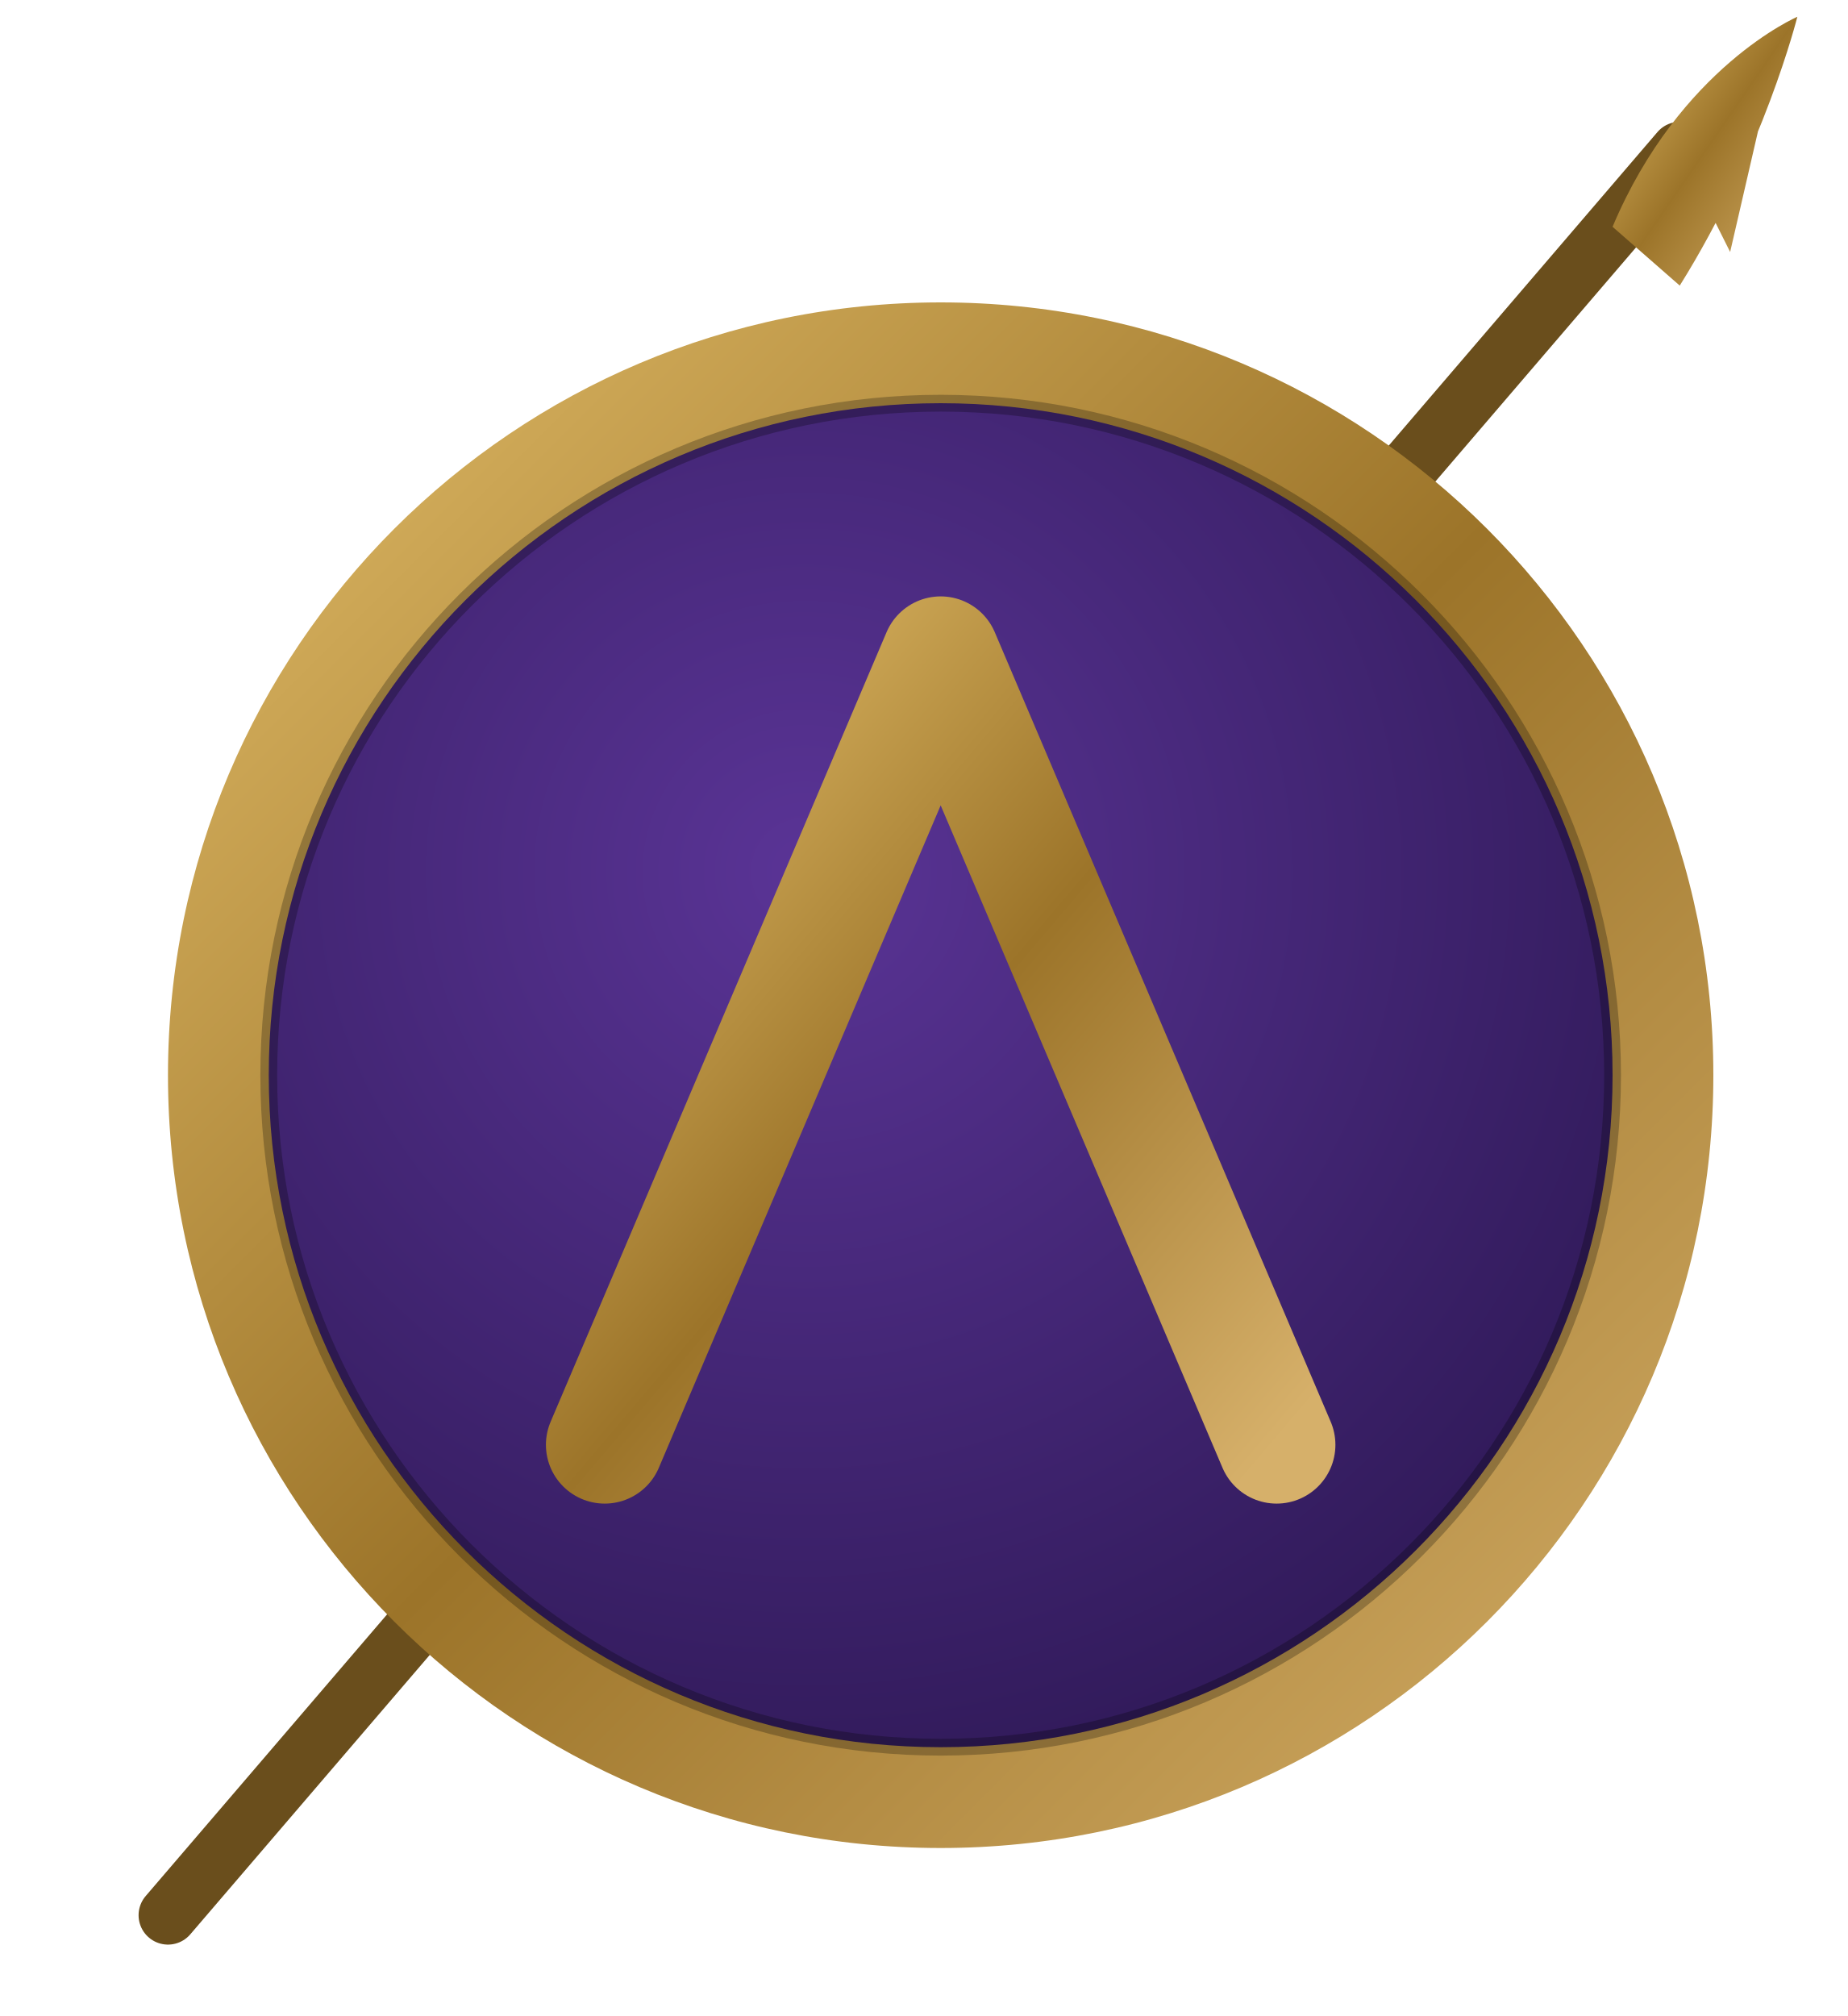
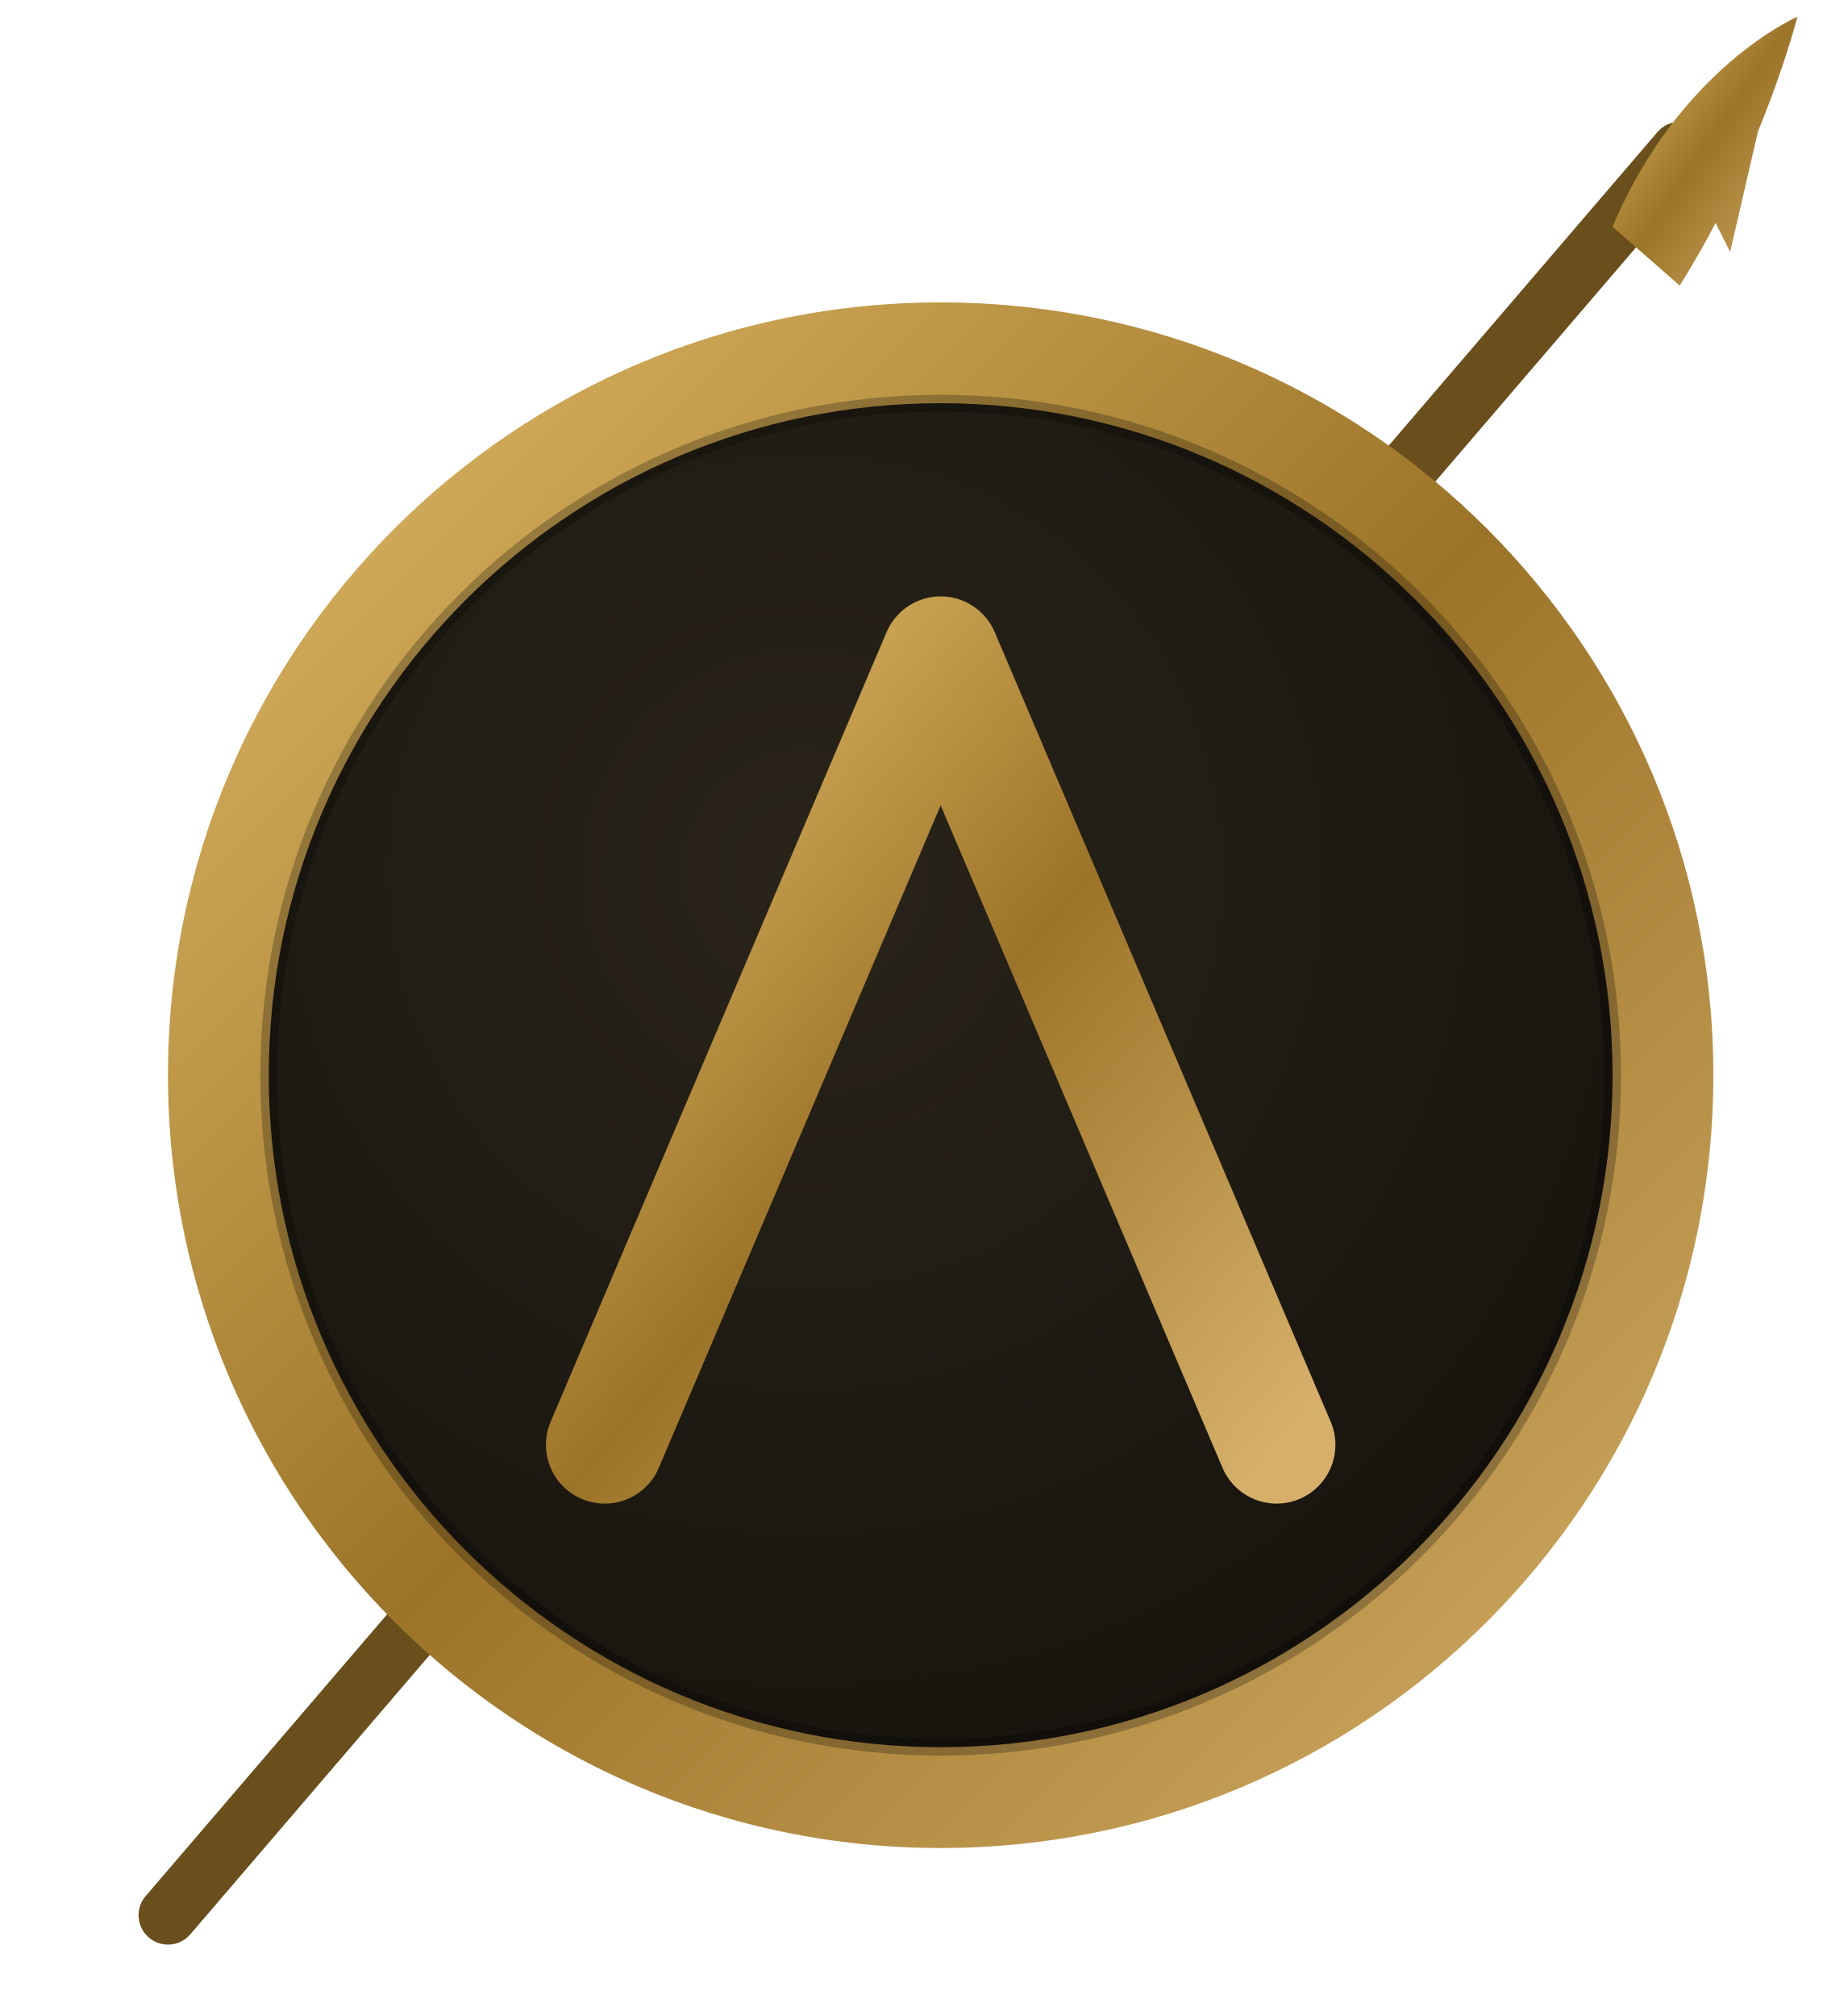
<svg xmlns="http://www.w3.org/2000/svg" viewBox="0 0 220 240">
  <defs>
    <radialGradient id="f" cx=".4" cy=".35" r=".8">
-       <stop offset="0" stop-color="#5A3496" />
-       <stop offset="1" stop-color="#2A1650" />
+       <stop offset="0" stop-color="#2A241A" />
+       <stop offset="1" stop-color="#14110C" />
    </radialGradient>
    <linearGradient id="r" x1="0" y1="0" x2="1" y2="1">
      <stop offset="0" stop-color="#E3BE6A" />
      <stop offset=".5" stop-color="#9C7429" />
      <stop offset="1" stop-color="#D6B06A" />
    </linearGradient>
  </defs>
  <line x1="20" y1="228" x2="200" y2="18" stroke="#6A4E1C" stroke-width="7" stroke-linecap="round" />
  <path d="M200 18 L212 4 L206 30 Z M192 27 C200 8 214 2 214 2 C214 2 210 18 200 34 Z" fill="url(#r)" />
  <circle cx="112" cy="128" r="92" fill="url(#r)" />
  <circle cx="112" cy="128" r="80" fill="url(#f)" />
  <circle cx="112" cy="128" r="80" fill="none" stroke="#00000040" stroke-width="2" />
  <path d="M112 78 L72 172 M112 78 L152 172" stroke="url(#r)" stroke-width="14" stroke-linecap="round" fill="none" />
</svg>
